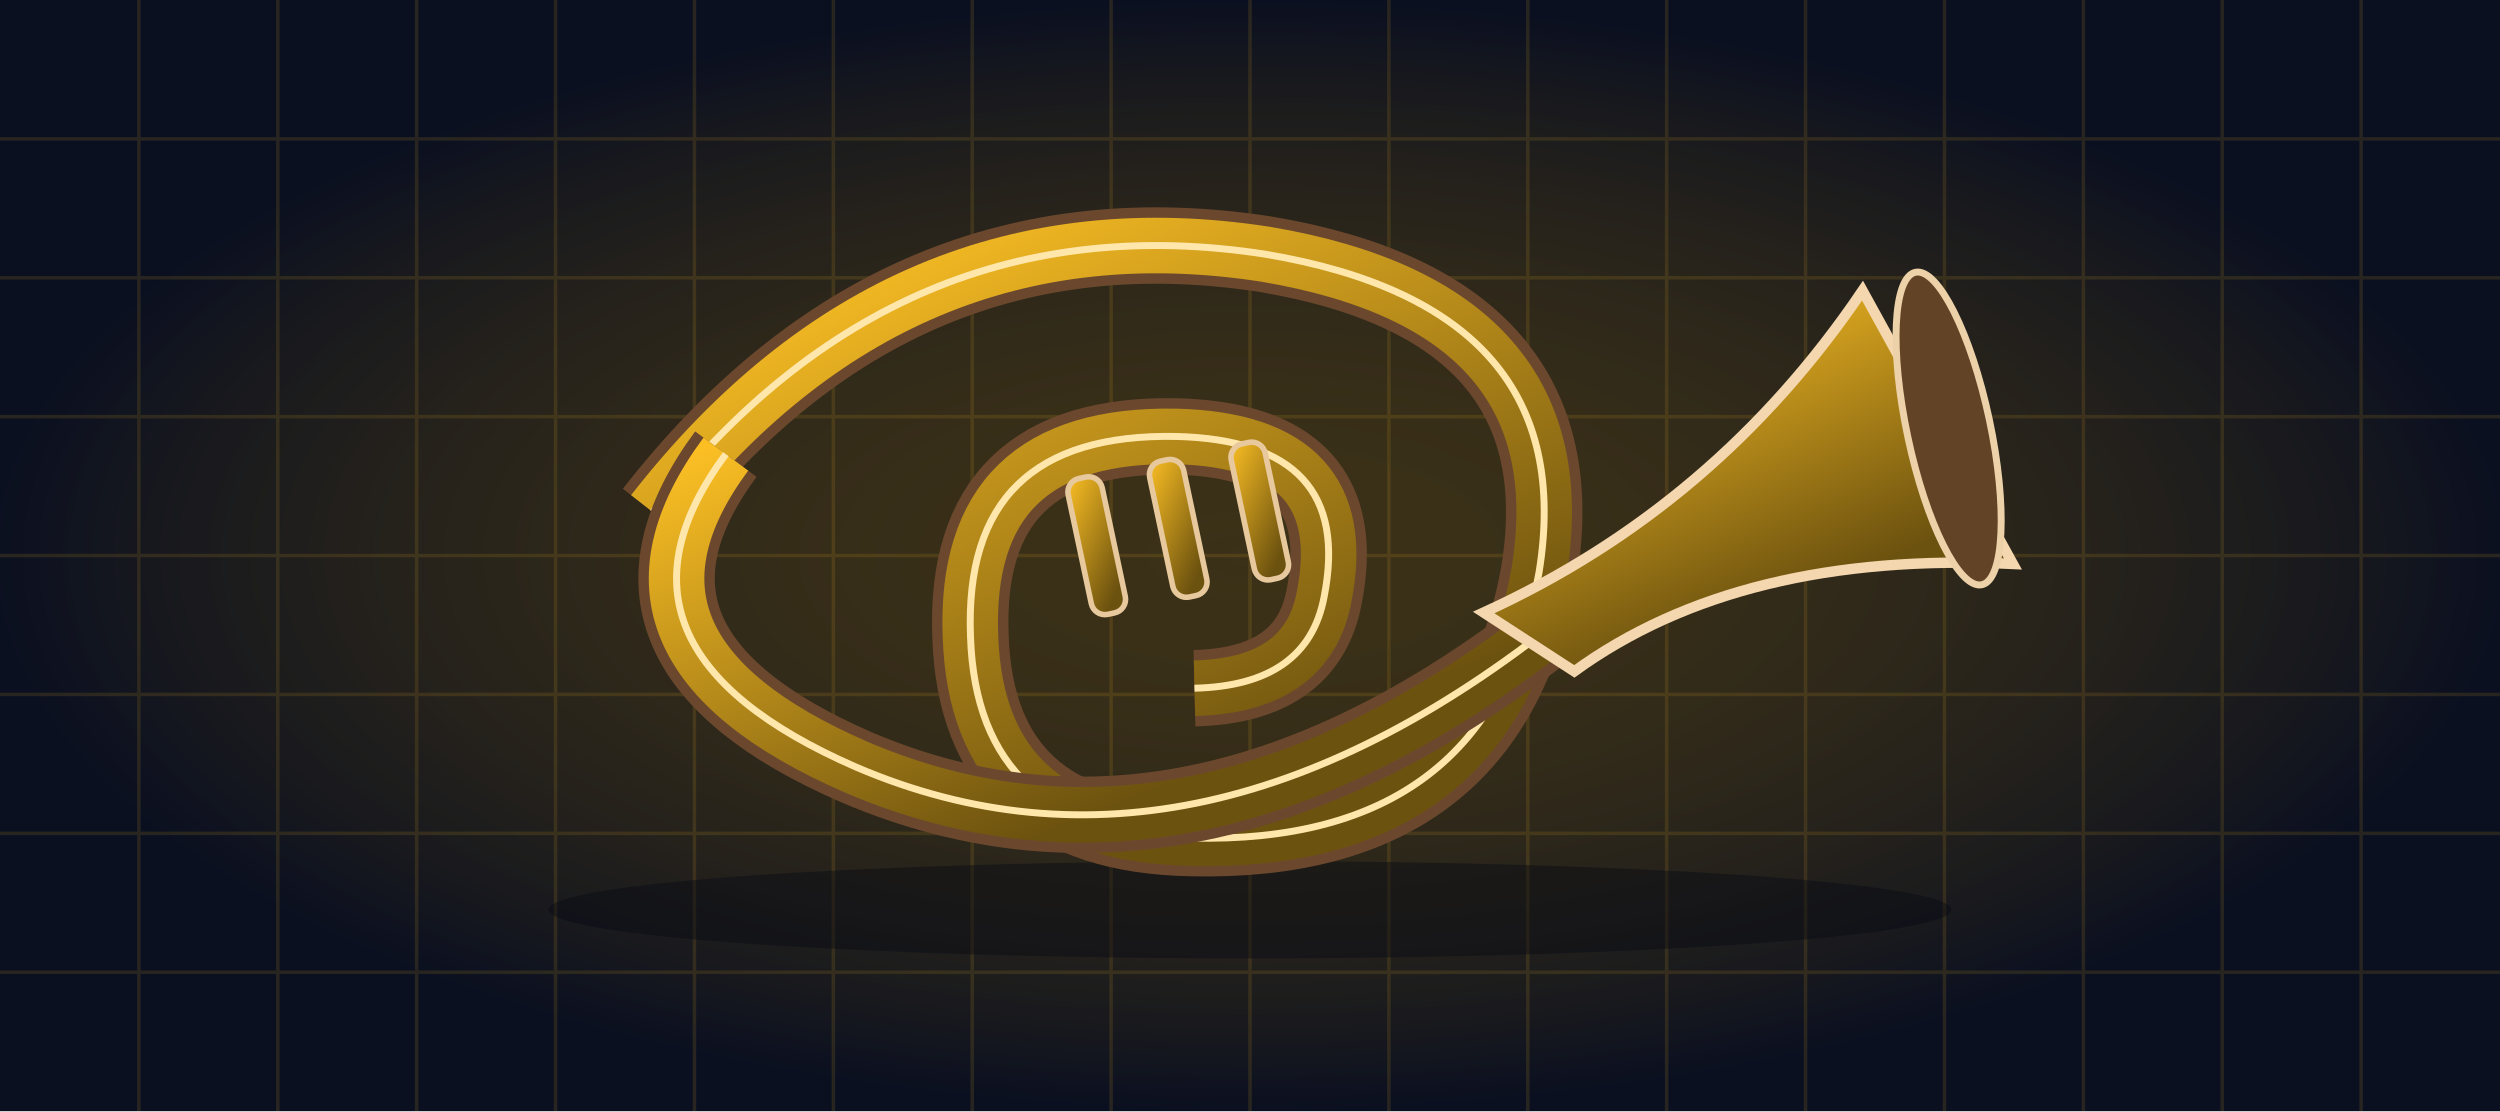
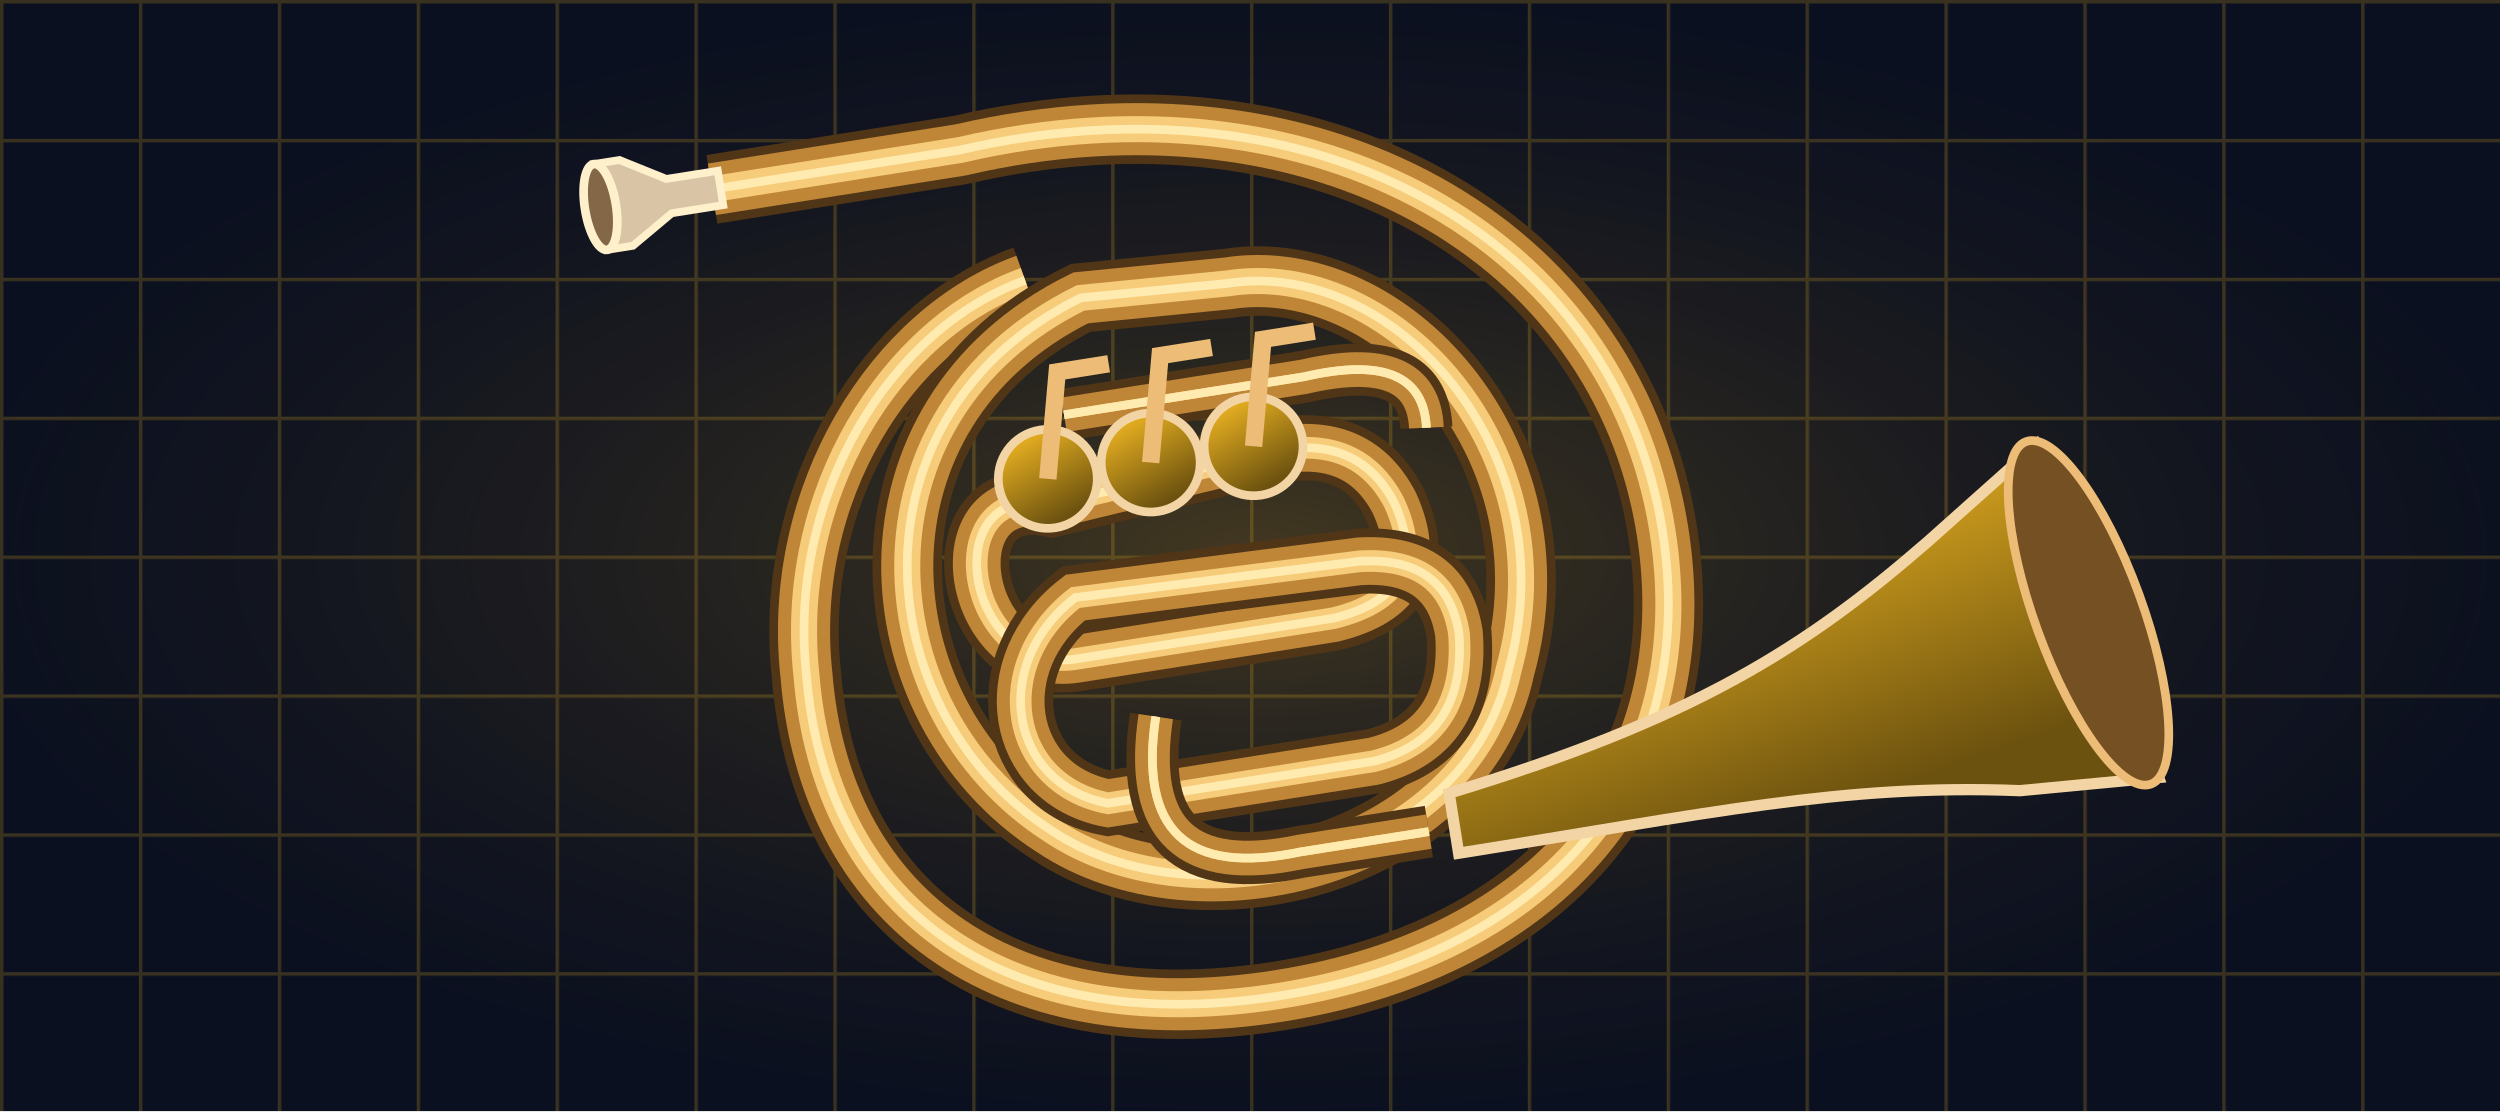
<svg xmlns="http://www.w3.org/2000/svg" viewBox="0 0 360 160">
  <defs>
-     <linearGradient id="metal" x2=".34" y2="1" gradientUnits="objectBoundingBox">
+     <linearGradient id="wood" x1="0%" y1="0%" x2="38%" y2="100%">
      <stop stop-color="#fbbf24" />
      <stop offset="1" stop-color="#6c520f" />
    </linearGradient>
-     <radialGradient id="back">
-       <stop stop-color="#6c520f" stop-opacity=".49" />
-       <stop offset="1" stop-color="#0b1020" />
+     <radialGradient id="halo">
+       <stop stop-color="#fbbf24" stop-opacity=".23" />
+       <stop offset="1" stop-color="#6c520f" stop-opacity="0" />
    </radialGradient>
+     <pattern id="grid" width="20" height="20" patternUnits="userSpaceOnUse">
+       <path d="M20 0H0V20" fill="none" stroke="#fbbf24" stroke-opacity=".19" stroke-width="1" />
+     </pattern>
  </defs>
-   <path fill="#0b1020" d="M0 0h360v160H0z" />
-   <path fill="url(#back)" d="M0 0h360v160H0z" />
-   <g opacity=".12">
-     <path d="M20 0L20 160" fill="none" stroke="#fbbf24" stroke-width="0.5" />
-     <path d="M40 0L40 160" fill="none" stroke="#fbbf24" stroke-width="0.5" />
-     <path d="M60 0L60 160" fill="none" stroke="#fbbf24" stroke-width="0.5" />
-     <path d="M80 0L80 160" fill="none" stroke="#fbbf24" stroke-width="0.5" />
-     <path d="M100 0L100 160" fill="none" stroke="#fbbf24" stroke-width="0.5" />
-     <path d="M120 0L120 160" fill="none" stroke="#fbbf24" stroke-width="0.5" />
-     <path d="M140 0L140 160" fill="none" stroke="#fbbf24" stroke-width="0.5" />
-     <path d="M160 0L160 160" fill="none" stroke="#fbbf24" stroke-width="0.5" />
-     <path d="M180 0L180 160" fill="none" stroke="#fbbf24" stroke-width="0.5" />
-     <path d="M200 0L200 160" fill="none" stroke="#fbbf24" stroke-width="0.5" />
-     <path d="M220 0L220 160" fill="none" stroke="#fbbf24" stroke-width="0.5" />
-     <path d="M240 0L240 160" fill="none" stroke="#fbbf24" stroke-width="0.5" />
-     <path d="M260 0L260 160" fill="none" stroke="#fbbf24" stroke-width="0.5" />
-     <path d="M280 0L280 160" fill="none" stroke="#fbbf24" stroke-width="0.5" />
-     <path d="M300 0L300 160" fill="none" stroke="#fbbf24" stroke-width="0.5" />
-     <path d="M320 0L320 160" fill="none" stroke="#fbbf24" stroke-width="0.5" />
-     <path d="M340 0L340 160" fill="none" stroke="#fbbf24" stroke-width="0.5" />
-     <path d="M0 20L360 20" fill="none" stroke="#fbbf24" stroke-width="0.5" />
-     <path d="M0 40L360 40" fill="none" stroke="#fbbf24" stroke-width="0.5" />
-     <path d="M0 60L360 60" fill="none" stroke="#fbbf24" stroke-width="0.5" />
-     <path d="M0 80L360 80" fill="none" stroke="#fbbf24" stroke-width="0.5" />
-     <path d="M0 100L360 100" fill="none" stroke="#fbbf24" stroke-width="0.5" />
-     <path d="M0 120L360 120" fill="none" stroke="#fbbf24" stroke-width="0.5" />
-     <path d="M0 140L360 140" fill="none" stroke="#fbbf24" stroke-width="0.5" />
-   </g>
-   <ellipse cx="180" cy="131" rx="101" ry="7" fill="#060913" opacity=".44" />
-   <g transform="translate(180 79)">
-     <g transform="rotate(-12)">
-       <path d="M-83 -23Q-39 -60 11 -41Q54 -24 40 12Q25 49 -17 39Q-47 32 -42 4Q-37 -25 -7 -18Q18 -12 9 9Q4 21 -12 18" fill="none" stroke="#6b482d" stroke-width="11" />
-       <path d="M-83 -23Q-39 -60 11 -41Q54 -24 40 12Q25 49 -17 39Q-47 32 -42 4Q-37 -25 -7 -18Q18 -12 9 9Q4 21 -12 18" fill="none" stroke="url(#metal)" stroke-width="8" />
-       <path d="M-83 -23Q-39 -60 11 -41Q54 -24 40 12Q25 49 -17 39Q-47 32 -42 4Q-37 -25 -7 -18Q18 -12 9 9Q4 21 -12 18" fill="none" stroke="#ffe7ac" stroke-width="1" />
-       <path d="M-71 -29Q-97 -6 -62 19Q-18 50 44 18" fill="none" stroke="#6b482d" stroke-width="11" />
-       <path d="M-71 -29Q-97 -6 -62 19Q-18 50 44 18" fill="none" stroke="url(#metal)" stroke-width="8" />
-       <path d="M-71 -29Q-97 -6 -62 19Q-18 50 44 18" fill="none" stroke="#ffe7ac" stroke-width="1" />
-       <path d="M31 16Q67 8 94 -18L107 25Q69 15 42 27Z" fill="url(#metal)" stroke="#f4d7ae" stroke-width="1.5" />
-       <ellipse cx="102" cy="4" rx="6" ry="23" fill="#634326" stroke="#edd2a9" stroke-width="1" />
-       <rect x="-24" y="-15" width="5" height="20" rx="2" fill="url(#metal)" stroke="#e7c99d" stroke-width=".8" />
-       <rect x="-12" y="-15" width="5" height="20" rx="2" fill="url(#metal)" stroke="#e7c99d" stroke-width=".8" />
-       <rect x="0" y="-15" width="5" height="20" rx="2" fill="url(#metal)" stroke="#e7c99d" stroke-width=".8" />
+   <rect x="0" y="0" width="360" height="160" rx="0" fill="#0b1020" stroke="none" />
+   <ellipse cx="180.0" cy="80.0" rx="187.2" ry="81.6" fill="url(#halo)" stroke="none" />
+   <rect x="0" y="0" width="360" height="160" rx="0" fill="url(#grid)" stroke="none" />
+   <g transform="translate(180 77) rotate(-9) scale(1.250)">
+     <path d="M-55-49H-26C16-52 47-27 47 7C47 35 27 53-5 53C-38 53-55 34-53 8C-52-13-37-30-21-33" fill="none" stroke="#503616" stroke-width="8" />
+     <path d="M-55-49H-26C16-52 47-27 47 7C47 35 27 53-5 53C-38 53-55 34-53 8C-52-13-37-30-21-33" fill="none" stroke="#bf8638" stroke-width="6" />
+     <path d="M-55-49H-26C16-52 47-27 47 7C47 35 27 53-5 53C-38 53-55 34-53 8C-52-13-37-30-21-33" fill="none" stroke="#f6cb79" stroke-width="3" />
+     <path d="M-55-49H-26C16-52 47-27 47 7C47 35 27 53-5 53C-38 53-55 34-53 8C-52-13-37-30-21-33" fill="none" stroke="#ffebaf" stroke-width="1" />
+     <path d="M-15-30C-44-21-47 13-28 30C-13 44 19 41 27 20C38-4 21-29 2-29Z" fill="none" stroke="#503616" stroke-width="8" />
+     <path d="M-15-30C-44-21-47 13-28 30C-13 44 19 41 27 20C38-4 21-29 2-29Z" fill="none" stroke="#bf8638" stroke-width="6" />
+     <path d="M-15-30C-44-21-47 13-28 30C-13 44 19 41 27 20C38-4 21-29 2-29Z" fill="none" stroke="#f6cb79" stroke-width="3" />
+     <path d="M-15-30C-44-21-47 13-28 30C-13 44 19 41 27 20C38-4 21-29 2-29Z" fill="none" stroke="#ffebaf" stroke-width="1" />
+     <path d="M-22-7C-35-12-35 11-22 11H8Q20 10 17-1Q14-10 3-9Z" fill="none" stroke="#503616" stroke-width="7.5" />
+     <path d="M-22-7C-35-12-35 11-22 11H8Q20 10 17-1Q14-10 3-9Z" fill="none" stroke="#bf8638" stroke-width="5.5" />
+     <path d="M-22-7C-35-12-35 11-22 11H8Q20 10 17-1Q14-10 3-9Z" fill="none" stroke="#f6cb79" stroke-width="2.5" />
+     <path d="M-22-7C-35-12-35 11-22 11H8Q20 10 17-1Q14-10 3-9Z" fill="none" stroke="#ffebaf" stroke-width="1" />
+     <path d="M-21 4C-32 10-32 24-21 28H10Q21 27 22 15Q22 6 12 5Z" fill="none" stroke="#503616" stroke-width="7.5" />
+     <path d="M-21 4C-32 10-32 24-21 28H10Q21 27 22 15Q22 6 12 5Z" fill="none" stroke="#bf8638" stroke-width="5.5" />
+     <path d="M-21 4C-32 10-32 24-21 28H10Q21 27 22 15Q22 6 12 5Z" fill="none" stroke="#f6cb79" stroke-width="2.5" />
+     <path d="M-21 4C-32 10-32 24-21 28H10Q21 27 22 15Q22 6 12 5Z" fill="none" stroke="#ffebaf" stroke-width="1" />
+     <path d="M-19-17H9Q23-18 22-9M-14 19Q-20 38 0 37H15" fill="none" stroke="#503616" stroke-width="6" />
+     <path d="M-19-17H9Q23-18 22-9M-14 19Q-20 38 0 37H15" fill="none" stroke="#bf8638" stroke-width="4" />
+     <path d="M-19-17H9Q23-18 22-9M-14 19Q-20 38 0 37H15" fill="none" stroke="#f6cb79" stroke-width="1" />
+     <path d="M-19-17H9Q23-18 22-9M-14 19Q-20 38 0 37H15" fill="none" stroke="#ffebaf" stroke-width="1" />
+     <ellipse cx="-22" cy="-10" rx="5.7" ry="5.7" fill="url(#wood)" stroke="#f3d5a5" />
+     <path d="M-22 -10l3-12h6" fill="none" stroke="#edbc76" stroke-width="2" />
+     <ellipse cx="-10" cy="-10" rx="5.7" ry="5.7" fill="url(#wood)" stroke="#f3d5a5" />
+     <path d="M-10 -10l3-12h6" fill="none" stroke="#edbc76" stroke-width="2" />
+     <ellipse cx="2" cy="-10" rx="5.7" ry="5.7" fill="url(#wood)" stroke="#f3d5a5" />
+     <path d="M2 -10l3-12h6" fill="none" stroke="#edbc76" stroke-width="2" />
+     <path d="M18 33C47 29 61 23 77 13L91 4L99 44L83 43C63 39 47 40 18 40Z" fill="url(#wood)" stroke="#f3d5a5" stroke-width="1.3" />
+     <g transform="rotate(-11 94 24)">
+       <ellipse cx="94" cy="24" rx="6.2" ry="21" fill="#755022" stroke="#edbc76" />
    </g>
+     <path d="M-68 -54h3l5 3h6v4h-6l-5 3h-3Z" fill="#d9c5a6" stroke="#fff0cc" stroke-width="0.9" />
+     <ellipse cx="-68" cy="-49" rx="1.8" ry="5" fill="#836747" stroke="#fff0cc" />
  </g>
</svg>
